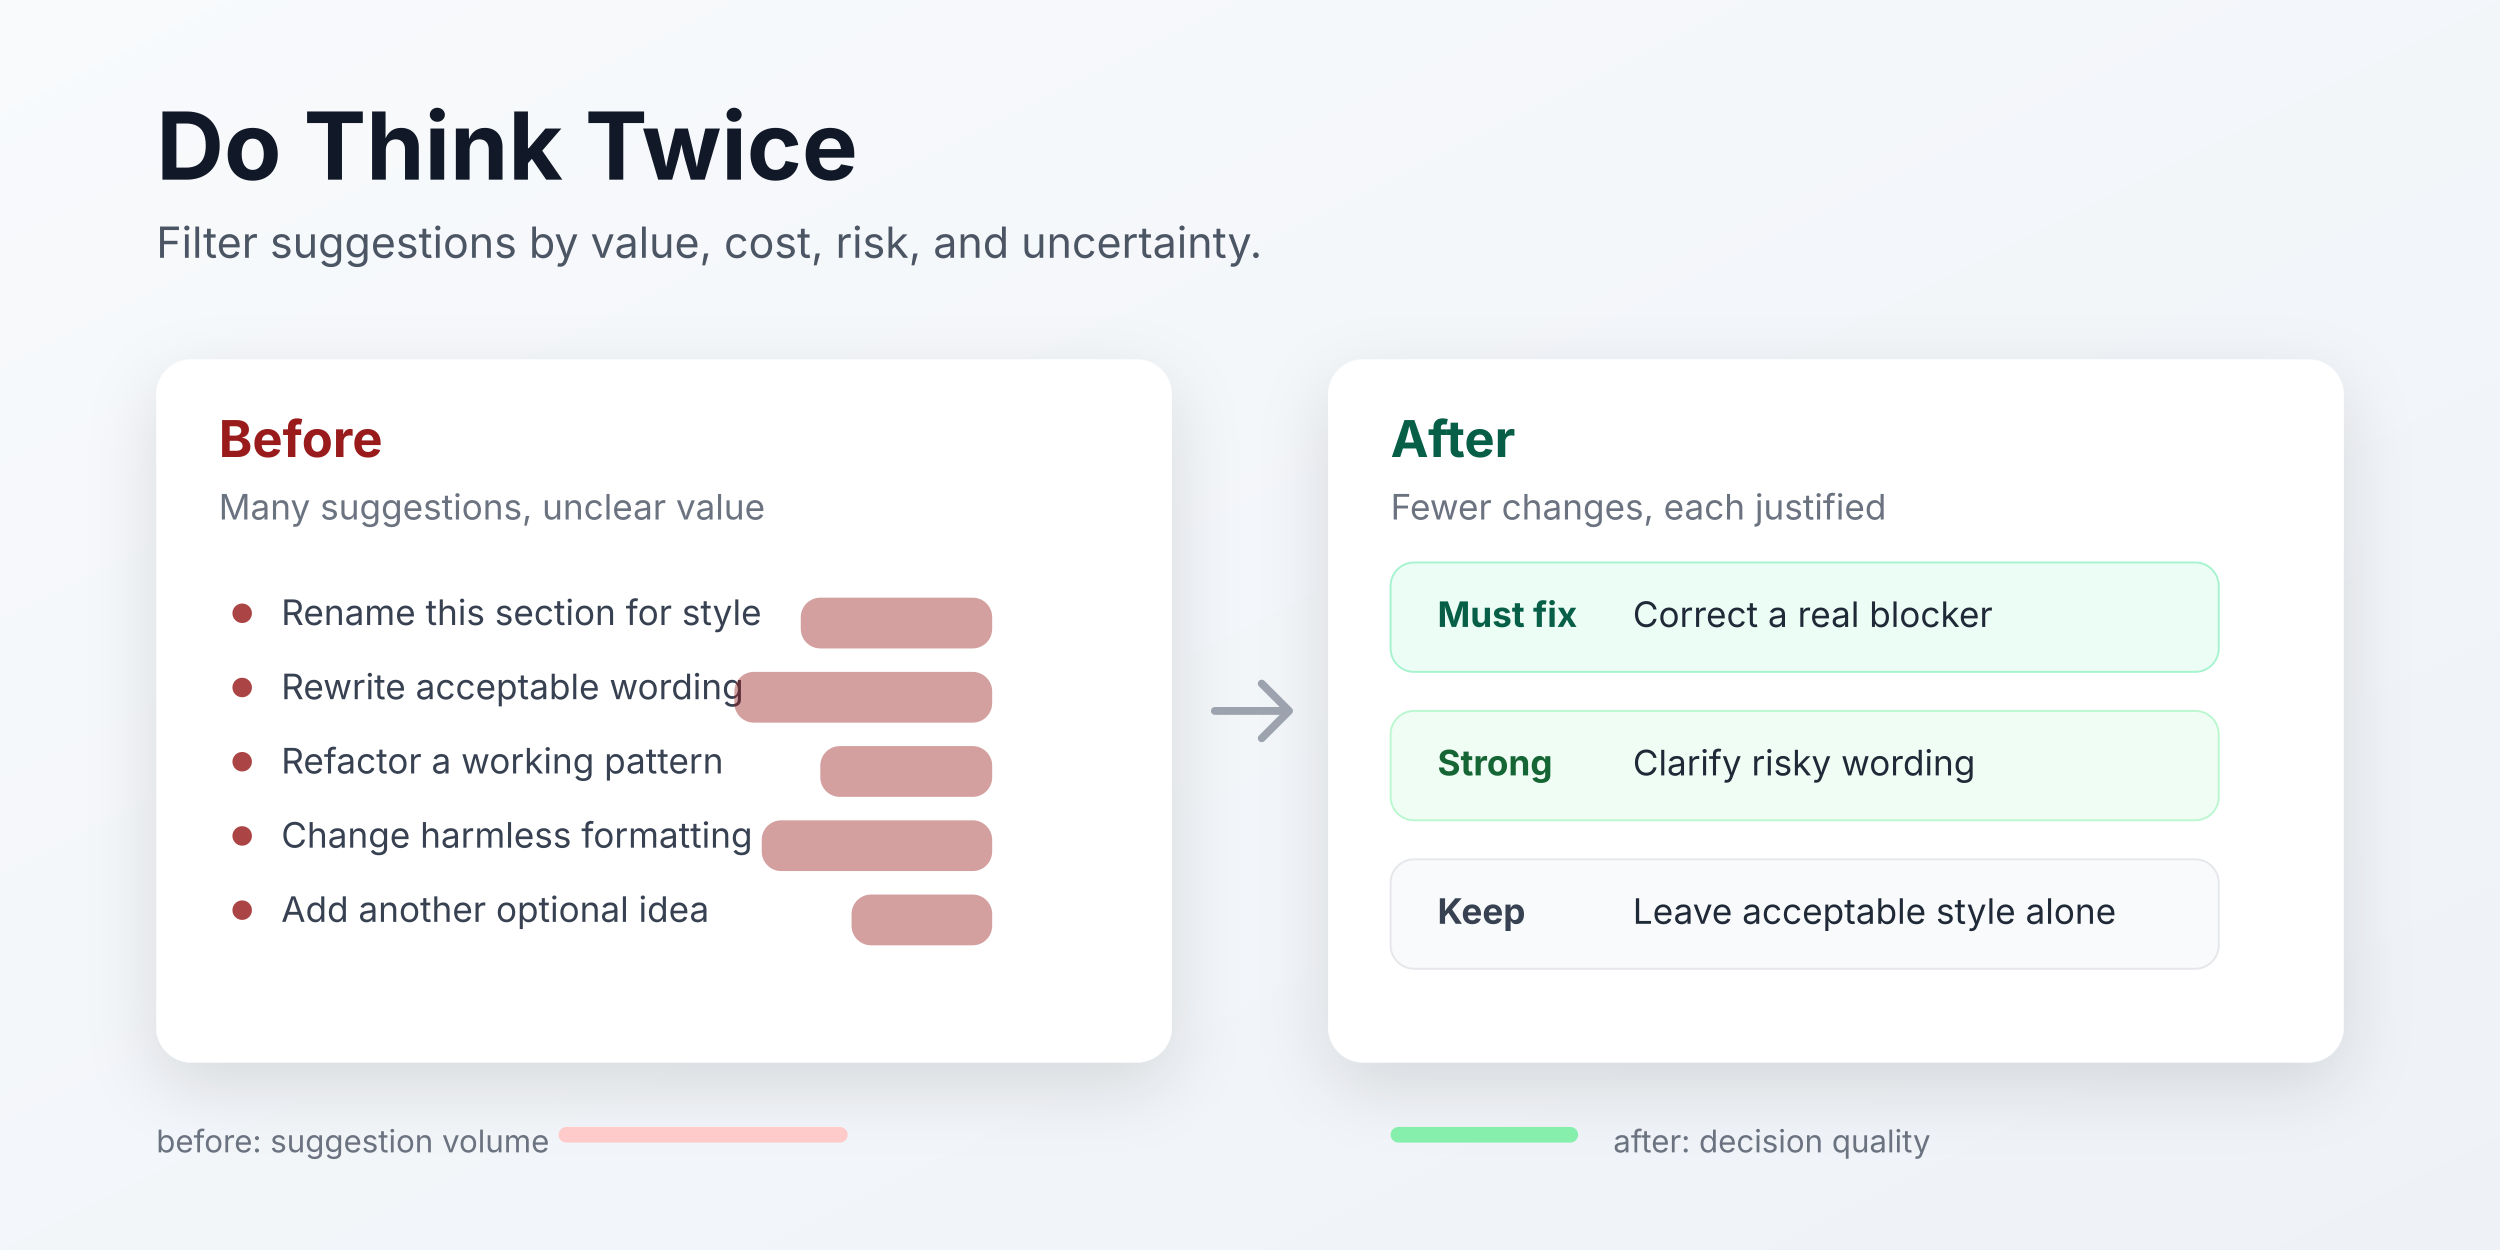
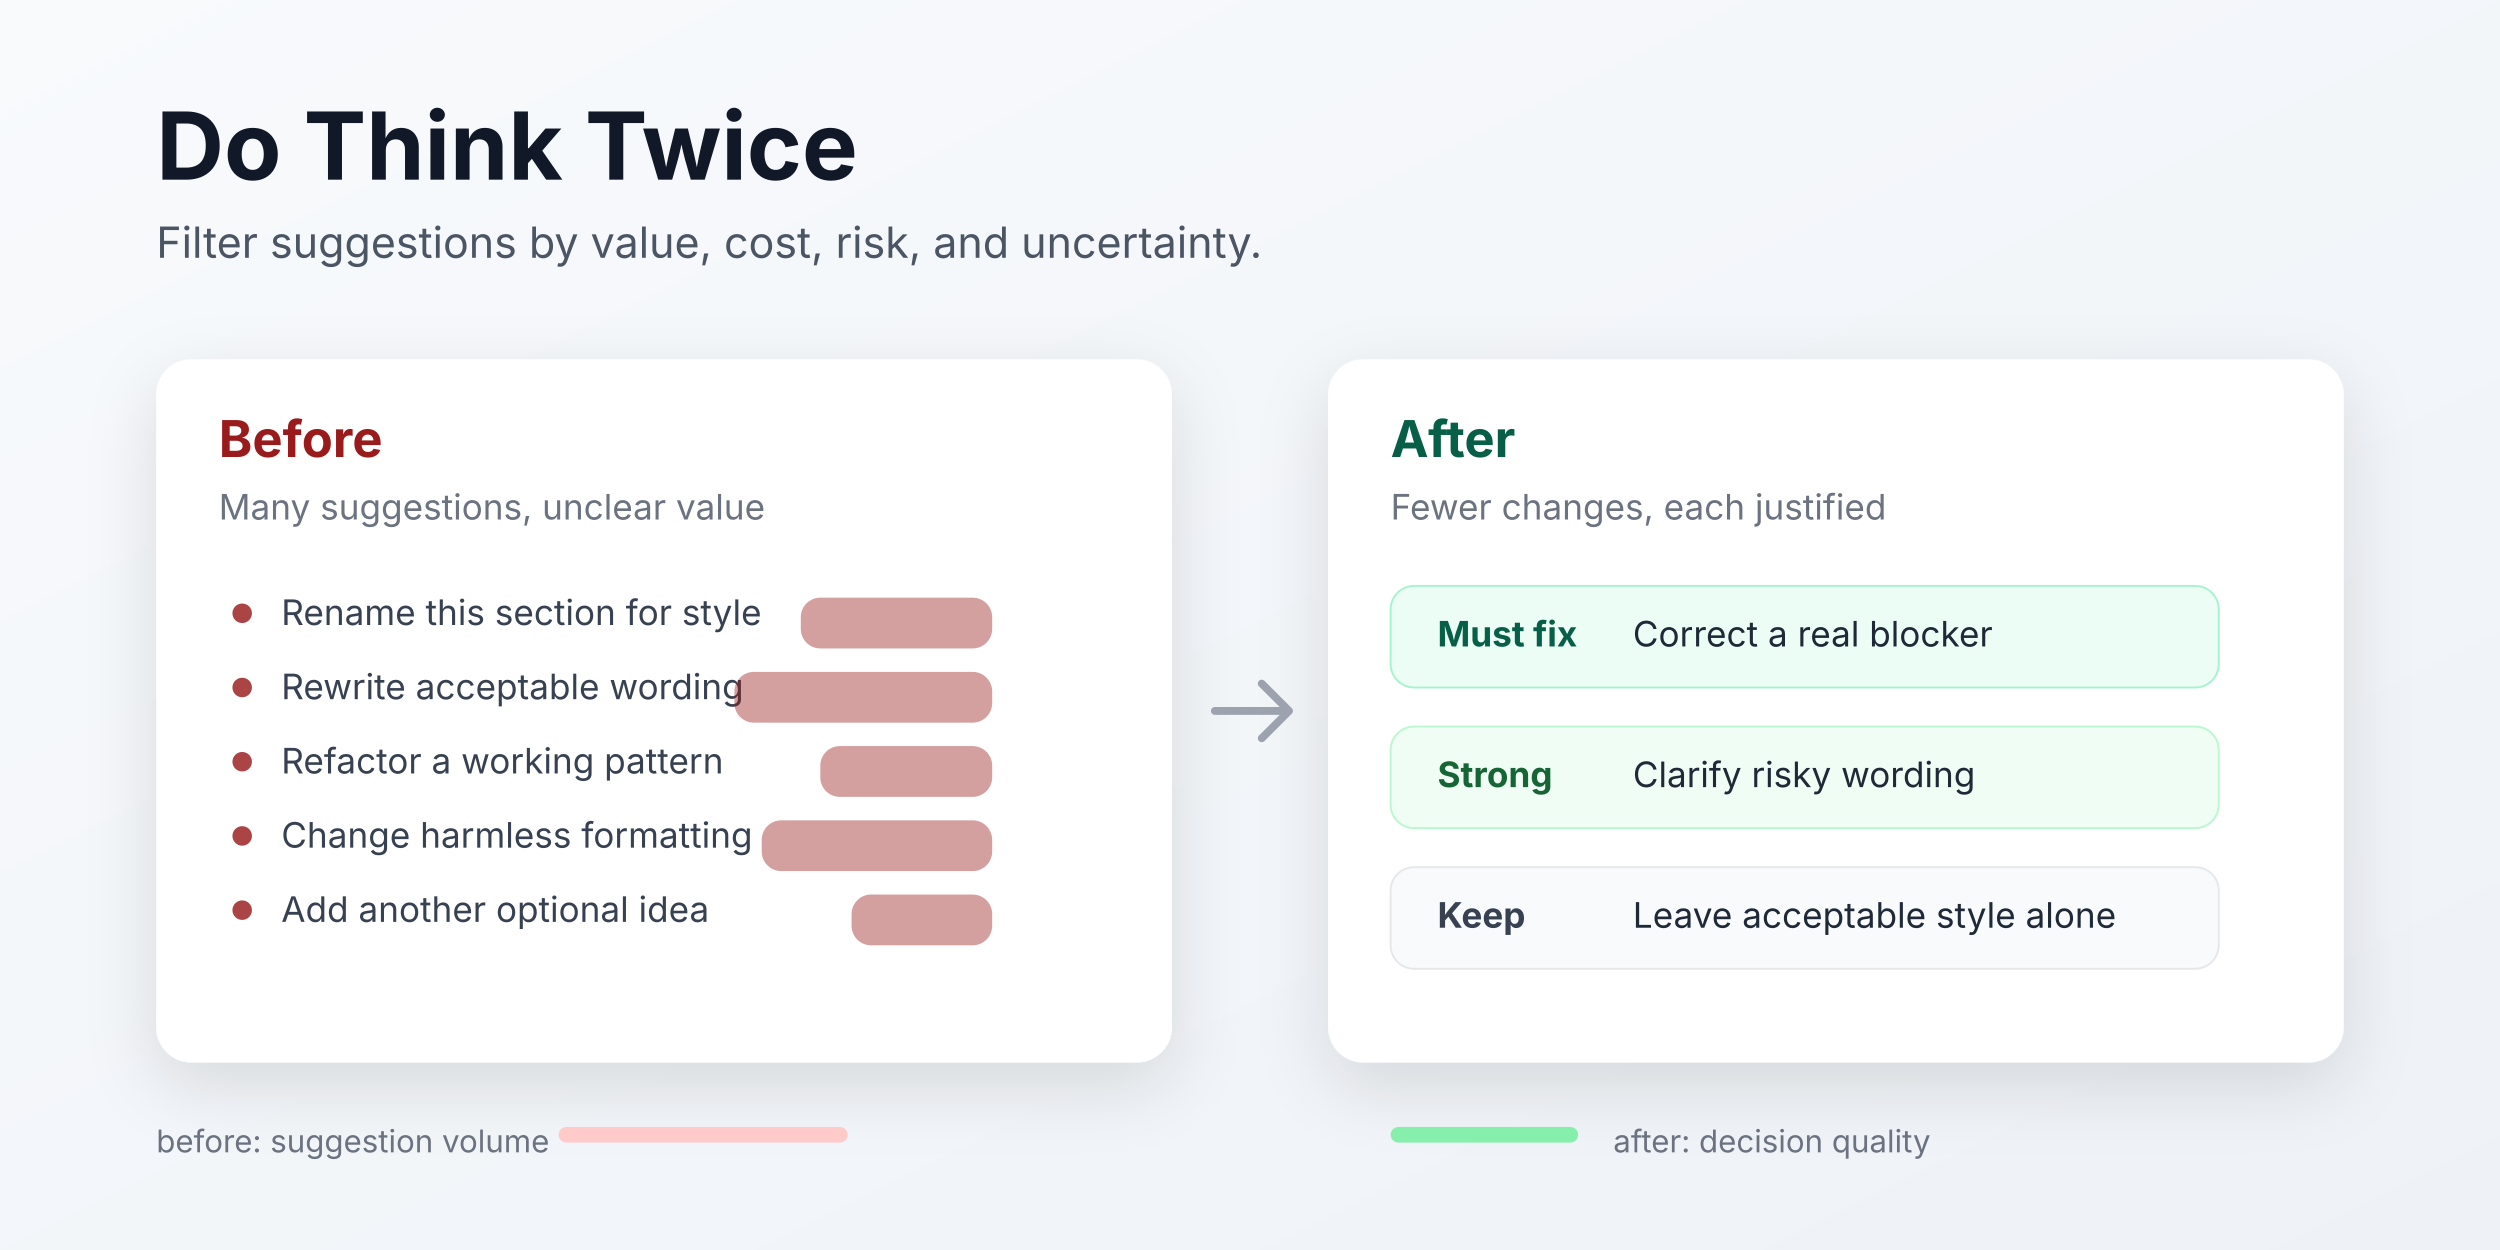
<svg xmlns="http://www.w3.org/2000/svg" width="1280" height="640" viewBox="0 0 1280 640" role="img" aria-labelledby="title desc">
  <defs>
    <filter id="shadow" x="-20%" y="-20%" width="140%" height="140%">
      <feDropShadow dx="0" dy="12" stdDeviation="18" flood-color="#111827" flood-opacity="0.12" />
    </filter>
    <linearGradient id="bg" x1="0" y1="0" x2="1" y2="1">
      <stop offset="0" stop-color="#f8fafc" />
      <stop offset="1" stop-color="#eef2f7" />
    </linearGradient>
  </defs>
  <rect width="1280" height="640" fill="url(#bg)" />
  <text x="80" y="92" fill="#111827" font-family="Inter, Segoe UI, Arial, sans-serif" font-size="48" font-weight="750">Do Think Twice</text>
  <text x="80" y="132" fill="#4b5563" font-family="Inter, Segoe UI, Arial, sans-serif" font-size="22">Filter suggestions by value, cost, risk, and uncertainty.</text>
  <g filter="url(#shadow)">
    <rect x="80" y="184" width="520" height="360" rx="18" fill="#ffffff" />
    <rect x="680" y="184" width="520" height="360" rx="18" fill="#ffffff" />
  </g>
  <text x="112" y="234" fill="#991b1b" font-family="Inter, Segoe UI, Arial, sans-serif" font-size="26" font-weight="700">Before</text>
  <text x="112" y="266" fill="#6b7280" font-family="Inter, Segoe UI, Arial, sans-serif" font-size="18">Many suggestions, unclear value</text>
  <g font-family="Inter, Segoe UI, Arial, sans-serif" font-size="18">
    <g fill="#991b1b" opacity="0.82">
      <circle cx="124" cy="314" r="5" />
      <circle cx="124" cy="352" r="5" />
      <circle cx="124" cy="390" r="5" />
      <circle cx="124" cy="428" r="5" />
      <circle cx="124" cy="466" r="5" />
    </g>
    <g fill="#374151">
      <text x="144" y="320">Rename this section for style</text>
      <text x="144" y="358">Rewrite acceptable wording</text>
      <text x="144" y="396">Refactor a working pattern</text>
      <text x="144" y="434">Change harmless formatting</text>
      <text x="144" y="472">Add another optional idea</text>
    </g>
    <g opacity="0.42" fill="#991b1b">
      <path d="M420 306h78a10 10 0 0 1 10 10v6a10 10 0 0 1-10 10h-78a10 10 0 0 1-10-10v-6a10 10 0 0 1 10-10z" />
      <path d="M386 344h112a10 10 0 0 1 10 10v6a10 10 0 0 1-10 10H386a10 10 0 0 1-10-10v-6a10 10 0 0 1 10-10z" />
      <path d="M430 382h68a10 10 0 0 1 10 10v6a10 10 0 0 1-10 10h-68a10 10 0 0 1-10-10v-6a10 10 0 0 1 10-10z" />
      <path d="M400 420h98a10 10 0 0 1 10 10v6a10 10 0 0 1-10 10h-98a10 10 0 0 1-10-10v-6a10 10 0 0 1 10-10z" />
      <path d="M446 458h52a10 10 0 0 1 10 10v6a10 10 0 0 1-10 10h-52a10 10 0 0 1-10-10v-6a10 10 0 0 1 10-10z" />
    </g>
  </g>
  <g>
    <line x1="622" y1="364" x2="658" y2="364" stroke="#9ca3af" stroke-width="4" stroke-linecap="round" />
    <path d="M646 350l14 14-14 14" fill="none" stroke="#9ca3af" stroke-width="4" stroke-linecap="round" stroke-linejoin="round" />
  </g>
  <text x="712" y="234" fill="#065f46" font-family="Inter, Segoe UI, Arial, sans-serif" font-size="26" font-weight="700">After</text>
  <text x="712" y="266" fill="#6b7280" font-family="Inter, Segoe UI, Arial, sans-serif" font-size="18">Fewer changes, each justified</text>
  <g font-family="Inter, Segoe UI, Arial, sans-serif">
-     <rect x="712" y="288" width="424" height="56" rx="12" fill="#ecfdf5" stroke="#a7f3d0" />
-     <text x="736" y="321" fill="#065f46" font-size="18" font-weight="700">Must fix</text>
-     <text x="836" y="321" fill="#1f2937" font-size="18">Correct a real blocker</text>
-     <rect x="712" y="364" width="424" height="56" rx="12" fill="#f0fdf4" stroke="#bbf7d0" />
-     <text x="736" y="397" fill="#166534" font-size="18" font-weight="700">Strong</text>
-     <text x="836" y="397" fill="#1f2937" font-size="18">Clarify risky wording</text>
-     <rect x="712" y="440" width="424" height="56" rx="12" fill="#f9fafb" stroke="#e5e7eb" />
-     <text x="736" y="473" fill="#374151" font-size="18" font-weight="700">Keep</text>
-     <text x="836" y="473" fill="#1f2937" font-size="18">Leave acceptable style alone</text>
+     <rect x="712" y="300" width="424" height="52" rx="12" fill="#ecfdf5" stroke="#a7f3d0" />
+     <text x="736" y="331" fill="#065f46" font-size="18" font-weight="700">Must fix</text>
+     <text x="836" y="331" fill="#1f2937" font-size="18">Correct a real blocker</text>
+     <rect x="712" y="372" width="424" height="52" rx="12" fill="#f0fdf4" stroke="#bbf7d0" />
+     <text x="736" y="403" fill="#166534" font-size="18" font-weight="700">Strong</text>
+     <text x="836" y="403" fill="#1f2937" font-size="18">Clarify risky wording</text>
+     <rect x="712" y="444" width="424" height="52" rx="12" fill="#f9fafb" stroke="#e5e7eb" />
+     <text x="736" y="475" fill="#374151" font-size="18" font-weight="700">Keep</text>
+     <text x="836" y="475" fill="#1f2937" font-size="18">Leave acceptable style alone</text>
  </g>
  <g font-family="Inter, Segoe UI, Arial, sans-serif" font-size="16" fill="#6b7280">
    <text x="80" y="590">before: suggestion volume</text>
    <rect x="286" y="577" width="148" height="8" rx="4" fill="#fecaca" />
    <rect x="712" y="577" width="96" height="8" rx="4" fill="#86efac" />
    <text x="826" y="590">after: decision quality</text>
  </g>
</svg>
